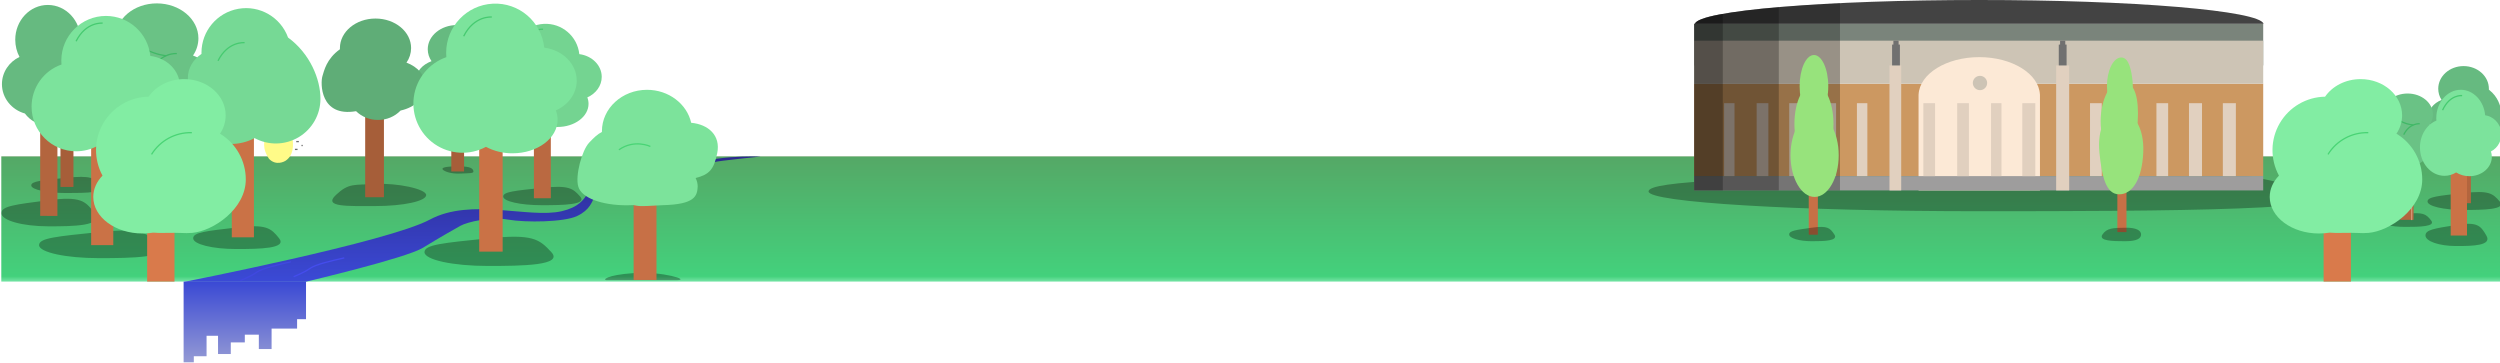
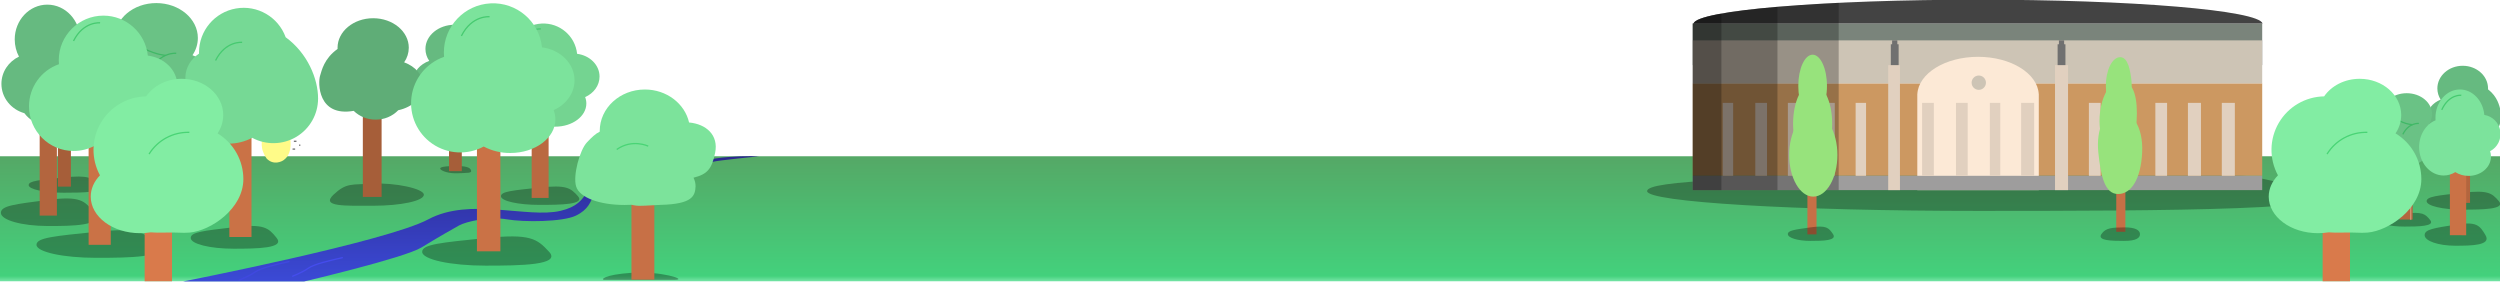
- <svg xmlns="http://www.w3.org/2000/svg" width="1919.839" height="278.238" viewBox="0 0 1919.839 278.238" version="1.1" id="svg191">
+ <svg xmlns="http://www.w3.org/2000/svg" width="1919.839" height="216" viewBox="0 0 1919.839 216" version="1.1" id="svg191">
  <defs id="defs23">
    <linearGradient id="linear-gradient" x1="214.663" x2="214.663" y2="429.325" gradientUnits="userSpaceOnUse" gradientTransform="scale(4.472136,0.2236068)" y1="0">
      <stop offset="0" stop-color="#0f7212" id="stop2" />
      <stop offset="0" stop-color="#55a866" id="stop4" />
      <stop offset="0.958" stop-color="#43d17c" id="stop6" />
      <stop offset="1" stop-color="#76e4a6" id="stop8" />
    </linearGradient>
    <linearGradient id="linear-gradient-2" x1="3019.152" x2="3019.152" y2="694.95" gradientUnits="userSpaceOnUse" gradientTransform="scale(2.143949,0.4664291)" y1="488.628">
      <stop offset="0" stop-color="#2c288e" id="stop11" />
      <stop offset="1" stop-color="#3b4ad6" id="stop13" />
    </linearGradient>
    <linearGradient id="linear-gradient-3" x1="-4760.776" x2="-4760.776" y2="76.341" gradientUnits="userSpaceOnUse" gradientTransform="matrix(1.231312,0,0,0.8121419,6025,325)" y1="0">
      <stop offset="0" stop-color="#3a49d4" id="stop16" />
      <stop offset="0.732" stop-color="#7c84d4" id="stop18" />
      <stop offset="1" stop-color="#949ad4" id="stop20" />
    </linearGradient>
  </defs>
-   <g id="header-image" transform="translate(25,-108.763)">
-     <g id="header-background" transform="translate(-24)">
+   <g id="header-image" transform="translate(25,-171.001)">
+     <g id="header-background" transform="matrix(1.00029,0,0,1,-25.19986,62)">
      <rect id="grass" width="1920" height="96" transform="translate(0,229)" x="0" y="0" style="fill:url(#linear-gradient)" />
      <g id="River" transform="translate(139.872,228.91)">
        <path id="Path_360" data-name="Path 360" d="m 6694.079,228 c 0,0 -43.613,-1.681 -55.99,9.517 -12.377,11.198 -41.256,-2.947 -60.706,3.536 -19.45,6.483 -10.609,22.985 -35.952,28.879 -25.343,5.894 -69.545,-10.609 -101.372,6.483 -31.827,17.092 -188.324,47.73 -188.324,47.73 h 92.944 c 0,0 76.951,-18.058 90.1,-26.106 13.149,-8.048 23.554,-13.962 28.858,-16.909 5.304,-2.947 22.985,-7.072 36.541,-4.715 13.556,2.357 43,2.006 53,-2.756 10,-4.762 11.429,-10.953 13.81,-15.874 a 35,35 0 0 1 10.4,-12.223 c 3.333,-2.222 8.791,-4.42 21.668,-2.857 12.877,1.563 29.05,2.812 33.175,2.222 4.125,-0.59 9.176,-2.792 11.271,-6.349 2.095,-3.557 12.223,-5.4 15.22,-6.366 2.997,-0.966 35.357,-4.212 35.357,-4.212 z" transform="translate(-6250.872,-227.91)" style="fill:url(#linear-gradient-2)" />
        <path id="Path_361" data-name="Path 361" d="m 6505.074,273.9 c -9.389,2.146 -21.461,4.829 -26.021,8.048 -4.56,3.219 -12.072,6.17 -12.072,6.17" transform="translate(-6422.975,-192.91)" style="fill:none;stroke:#4048e0;stroke-width:1;stroke-linecap:round" />
        <path id="Path_362" data-name="Path 362" d="m 6505.074,273.9 c -9.389,2.146 -21.461,4.829 -26.021,8.048 -4.56,3.219 -12.072,6.17 -12.072,6.17" transform="translate(-6381.975,-195.91)" style="fill:none;stroke:#444ced;stroke-width:1;stroke-linecap:round" />
      </g>
    </g>
-     <g id="header-house" transform="translate(-24)">
+     <g id="header-house" transform="matrix(1.000707,0,0,1,-26,62)">
      <path id="tree-shadow" d="M 254.441,0.62 C 433.467,-4.436 459.919,1.214 508.882,15.809 557.845,30.404 394.966,31 254.441,31 113.916,31 0,24.2 0,15.809 0,7.418 75.416,5.676 254.441,0.62 Z" transform="translate(1264.974,239.971)" style="opacity:0.31" />
      <g id="Parliament_w_shade" data-name="Parliament w shade" transform="translate(-294,-13)">
        <g id="Parliament" transform="translate(608.495,-255.238)">
          <rect id="Rectangle_180" data-name="Rectangle 180" width="437" height="32" transform="translate(985.505,395.238)" x="0" y="0" style="fill:#7a847b" />
          <rect id="Rectangle_169" data-name="Rectangle 169" width="437" height="71" transform="translate(985.505,441.238)" x="0" y="0" style="fill:#cc9861" />
          <rect id="Rectangle_179" data-name="Rectangle 179" width="437" height="33" transform="translate(985.505,408.238)" x="0" y="0" style="fill:#cdc4b5" />
          <path id="Union_6" data-name="Union 6" d="M 0,102.367 V 28.662 H 0.028 C 0.877,12.742 21.409,0 46.613,0 71.817,0 92.35,12.742 93.2,28.662 h 0.028 v 73.705 z" transform="translate(1157.83,420.871)" style="fill:#fce9d6" />
          <path id="Subtraction_5" data-name="Subtraction 5" d="M 436.733,18.276 H 0 C 0.769,15.794 7.078,13.395 18.754,11.144 30.054,8.965 45.898,7.012 65.854,5.338 106.88,1.9 161.043,0 218.368,0 c 57.325,0 111.489,1.9 152.509,5.338 19.962,1.674 35.811,3.628 47.1,5.806 11.67,2.25 17.979,4.649 18.753,7.129 v 0 0 z" transform="translate(986.076,377.001)" style="fill:#434343" />
          <rect id="Rectangle_178" data-name="Rectangle 178" width="437" height="11" transform="translate(985.505,512.238)" x="0" y="0" style="fill:#9e9d9d" />
          <rect id="Rectangle_174" data-name="Rectangle 174" width="9" height="96" transform="translate(1135.505,427.238)" x="0" y="0" style="fill:#e1d0bf" />
          <rect id="Rectangle_174-2" data-name="Rectangle 174" width="10" height="96" transform="translate(1263.505,427.238)" x="0" y="0" style="fill:#e1d0bf" />
          <g id="Group_83" data-name="Group 83" transform="translate(1008.352,456.182)">
            <rect id="Rectangle_174-3" data-name="Rectangle 174" width="8" height="56" transform="translate(0.153,0.056)" x="0" y="0" style="fill:#e1d0bf" />
            <rect id="Rectangle_174-4" data-name="Rectangle 174" width="9" height="56" transform="translate(25.153,0.056)" x="0" y="0" style="fill:#e1d0bf" />
            <rect id="Rectangle_174-5" data-name="Rectangle 174" width="10" height="56" transform="translate(50.153,0.056)" x="0" y="0" style="fill:#e1d0bf" />
            <rect id="Rectangle_174-6" data-name="Rectangle 174" width="10" height="56" transform="translate(76.153,0.056)" x="0" y="0" style="fill:#e1d0bf" />
            <rect id="Rectangle_174-7" data-name="Rectangle 174" width="8" height="56" transform="translate(102.153,0.056)" x="0" y="0" style="fill:#e1d0bf" />
            <rect id="Rectangle_174-8" data-name="Rectangle 174" width="9" height="56" transform="translate(153.153,0.056)" x="0" y="0" style="fill:#e1d0bf" />
            <rect id="Rectangle_174-9" data-name="Rectangle 174" width="9" height="56" transform="translate(179.153,0.056)" x="0" y="0" style="fill:#e1d0bf" />
            <rect id="Rectangle_174-10" data-name="Rectangle 174" width="8" height="56" transform="translate(205.153,0.056)" x="0" y="0" style="fill:#e1d0bf" />
            <rect id="Rectangle_174-11" data-name="Rectangle 174" width="10" height="56" transform="translate(229.153,0.056)" x="0" y="0" style="fill:#e1d0bf" />
            <rect id="Rectangle_174-12" data-name="Rectangle 174" width="9" height="56" transform="translate(281.153,0.056)" x="0" y="0" style="fill:#e1d0bf" />
            <rect id="Rectangle_174-13" data-name="Rectangle 174" width="8" height="56" transform="translate(307.153,0.056)" x="0" y="0" style="fill:#e1d0bf" />
            <rect id="Rectangle_174-14" data-name="Rectangle 174" width="9" height="56" transform="translate(332.153,0.056)" x="0" y="0" style="fill:#e1d0bf" />
            <rect id="Rectangle_174-15" data-name="Rectangle 174" width="10" height="56" transform="translate(357.153,0.056)" x="0" y="0" style="fill:#e1d0bf" />
            <rect id="Rectangle_174-16" data-name="Rectangle 174" width="10" height="56" transform="translate(383.153,0.056)" x="0" y="0" style="fill:#e1d0bf" />
          </g>
          <circle id="Ellipse_75" data-name="Ellipse 75" cx="5.5" cy="5.5" r="5.5" transform="translate(1199.505,435.238)" style="fill:#cdc4b5" />
          <g id="Group_81" data-name="Group 81" transform="translate(1137.742,407.949)">
            <g id="Group_85" data-name="Group 85" transform="translate(-0.237,0.289)">
              <rect id="Rectangle_176" data-name="Rectangle 176" width="6" height="16" transform="translate(0,3)" x="0" y="0" style="fill:#707070" />
              <rect id="Rectangle_177" data-name="Rectangle 177" width="4" height="6" transform="translate(1)" x="0" y="0" style="fill:#707070" />
            </g>
          </g>
          <g id="Group_82" data-name="Group 82" transform="translate(1265.988,407.949)">
            <rect id="Rectangle_176-2" data-name="Rectangle 176" width="6" height="16" transform="translate(-0.482,3.289)" x="0" y="0" style="fill:#707070" />
            <rect id="Rectangle_177-2" data-name="Rectangle 177" width="4" height="7" transform="translate(0.518,0.289)" x="0" y="0" style="fill:#707070" />
          </g>
        </g>
        <g id="Shade">
          <path id="Intersection_2" data-name="Intersection 2" d="M -5970,150 V 22 h 0.584 c 0.823,-2.469 7.126,-4.854 18.74,-7.093 11.3,-2.178 27.143,-4.132 47.1,-5.807 13.826,-1.16 29.142,-2.144 45.571,-2.939 V 139 v 0 11 z m 99,-11 z m -26,0 z m -25,0 z" transform="translate(7564,118)" style="opacity:0.26" />
          <path id="Intersection_4" data-name="Intersection 4" d="M -5909,176 V 48 h 0.585 c 0.823,-2.469 7.126,-4.854 18.739,-7.093 11.024,-2.126 26.386,-4.038 45.676,-5.686 V 165 v 0 11 z m 48,-11 z" transform="translate(7503,92)" style="opacity:0.26" />
          <path id="Intersection_7" data-name="Intersection 7" d="M -5930,182 V 54 h 0.586 c 0.822,-2.469 7.125,-4.854 18.739,-7.093 q 1.3,-0.25 2.676,-0.5 V 182 Z" transform="translate(7524,86)" style="opacity:0.26" />
        </g>
      </g>
    </g>
-     <g id="header-middleground4" transform="translate(-24)">
+     <g id="header-middleground4" transform="matrix(1.000707,0,0,1,-26,62)">
      <g id="Tree" transform="translate(23.527,157.374)">
        <path id="tree-shadow-2" data-name="tree-shadow" d="m 26.958,-0.495 c 18.967,-1.951 21.77,0.229 26.958,5.86 5.188,5.631 -12.069,5.86 -26.958,5.86 C 12.069,11.225 0,8.6 0,5.366 0,2.132 7.99,1.456 26.958,-0.495 Z" transform="translate(-0.527,88.4)" style="opacity:0.31" />
        <rect id="Rectangle_142" data-name="Rectangle 142" width="9.963" height="48.055" transform="translate(21.913,46.883)" x="0" y="0" style="fill:#a65e39" />
        <path id="Union_5" data-name="Union 5" d="M 18.285,4.641 C -0.92,1.326 -0.717,19.674 0.425,23.286 c 0.872,2.759 2.073,9.107 9.3,14.267 Q 9.71,37.863 9.71,38.176 c 0,8.663 8.465,15.686 18.909,15.686 10.444,0 18.909,-7.023 18.909,-15.686 a 13.615,13.615 0 0 0 -2.457,-7.738 c 6.023,-2.255 10.156,-6.9 10.156,-12.269 0,-6.253 -5.61,-11.529 -13.283,-13.184 A 16.387,16.387 0 0 0 29.948,0 16.462,16.462 0 0 0 18.285,4.641 Z" transform="rotate(180,27.504,26.931)" style="fill:#66ba80" />
      </g>
      <g id="Tree-2" data-name="Tree" transform="translate(318.527,128)">
        <path id="tree-shadow-3" data-name="tree-shadow" d="M 30.955,4.022 C 40.382,3.834 43.729,4.961 44.48,7.309 45.231,9.657 42.038,9.188 34.524,9.563 27.01,9.938 22.22,7.8 21.093,6.576 19.966,5.352 21.528,4.21 30.955,4.022 Z" transform="translate(-0.527,104.483)" style="opacity:0.31" />
        <rect id="Rectangle_142-2" data-name="Rectangle 142" width="9.8" height="56.917" transform="translate(27.052,55.53)" x="0" y="0" style="fill:#a65e39" />
        <path id="Union_5-2" data-name="Union 5" d="M 21.658,5.5 C -1.09,1.57 -0.849,23.3 0.5,27.58 c 1.033,3.268 2.455,10.787 11.015,16.9 q -0.017,0.368 -0.017,0.738 C 11.5,55.477 21.527,63.8 33.9,63.8 46.273,63.8 56.3,55.482 56.3,45.221 A 16.126,16.126 0 0 0 53.39,36.056 C 60.524,33.385 65.419,27.881 65.419,21.524 65.419,14.118 58.774,7.869 49.687,5.909 A 19.409,19.409 0 0 0 35.471,0 19.5,19.5 0 0 0 21.658,5.5 Z" transform="rotate(180,32.625,31.898)" style="fill:#66ba80" />
      </g>
      <g id="Tree-3" data-name="Tree" transform="matrix(0.9272479,0,0,1,1863.666,159.516)">
        <path id="tree-shadow-4" data-name="tree-shadow" d="m 29.9,-0.418 c 21.035,-2.163 24.143,0.254 29.9,6.5 5.757,6.246 -13.385,6.5 -29.9,6.5 C 13.385,12.582 0,9.67 0,6.081 0,2.492 8.861,1.745 29.9,-0.418 Z" transform="translate(-0.527,97.904)" style="opacity:0.31" />
        <rect id="Rectangle_142-3" data-name="Rectangle 142" width="11.048" height="53.292" transform="translate(24.359,51.993)" x="0" y="0" style="fill:#b3653e" />
        <path id="Union_5-3" data-name="Union 5" d="M 20.278,5.146 C -1.02,1.47 -0.8,21.818 0.471,25.823 c 0.967,3.06 2.3,10.1 10.313,15.822 q -0.016,0.344 -0.016,0.691 c 0,9.607 9.388,17.4 20.97,17.4 11.582,0 20.97,-7.789 20.97,-17.4 a 15.1,15.1 0 0 0 -2.725,-8.581 c 6.68,-2.5 11.263,-7.654 11.263,-13.606 0,-6.934 -6.221,-12.786 -14.73,-14.621 A 18.173,18.173 0 0 0 33.212,0 18.257,18.257 0 0 0 20.278,5.146 Z" transform="rotate(180,30.5305,29.866)" style="fill:#66ba80" />
      </g>
      <g id="Tree-4" data-name="Tree" transform="translate(1745.932,67.575)">
        <path id="tree-shadow-5" data-name="tree-shadow" d="M 19.875,-0.6 C 33.859,-2.255 35.925,-0.405 39.75,4.374 43.575,9.153 30.85,9.348 19.875,9.348 8.9,9.348 0,7.12 0,4.373 0,1.626 5.891,1.055 19.875,-0.6 Z" transform="translate(80.254,206.079)" style="opacity:0.31" />
        <g id="Tree-5" data-name="Tree" transform="translate(72.527,112.999)">
          <rect id="Rectangle_142-4" data-name="Rectangle 142" width="10.243" height="49.405" transform="translate(23.782,47.598)" x="0" y="0" style="fill:#b3653e" />
          <line id="Line_6" data-name="Line 6" y1="44.585" transform="translate(32.519,52.117)" x1="0" x2="0" y2="0" style="fill:none;stroke:#d49374;stroke-width:1;stroke-linecap:square" />
          <path id="Union_5-4" data-name="Union 5" d="M 18.8,50.6 C -0.946,54.013 -0.737,35.149 0.437,31.436 1.333,28.6 2.568,22.073 10,16.768 Q 9.985,16.449 9.985,16.127 C 9.982,7.221 18.686,0 29.423,0 40.16,0 48.863,7.221 48.863,16.127 a 14,14 0 0 1 -2.526,7.955 c 6.193,2.318 10.441,7.096 10.441,12.618 0,6.429 -5.768,11.853 -13.656,13.554 A 16.847,16.847 0 0 1 30.79,55.376 16.925,16.925 0 0 1 18.8,50.6 Z" style="fill:#6ac285" />
          <g id="Group_79" data-name="Group 79" transform="translate(23.782,21.148)">
            <path id="Path_355" data-name="Path 355" d="m 6134.416,152.909 c 4.6,-9.2 12.291,-8.39 12.291,-8.39" transform="translate(-6131.755,-142.452)" style="fill:none;stroke:#40b866;stroke-width:1" />
            <path id="Path_357" data-name="Path 357" d="m 144,163.1 a 27.457,27.457 0 0 0 10.006,3.041" transform="translate(-144,-163.1)" style="fill:none;stroke:#40b866;stroke-width:1" />
          </g>
        </g>
      </g>
    </g>
-     <g id="header-middleground3" transform="translate(-24)">
+     <g id="header-middleground3" transform="matrix(1.000707,0,0,1,-26,62)">
      <g id="Tree-6" data-name="Tree" transform="translate(246,122.999)">
        <path id="tree-shadow-6" data-name="tree-shadow" d="M 40.326,-0.183 C 23.88,0.76 19.9,-1.117 9.936,8.288 c -9.964,9.405 8.871,8.471 30.39,8.471 21.519,0 38.965,-3.792 38.965,-8.471 0,-4.679 -22.519,-9.413 -38.965,-8.471 z" transform="translate(0.981,127.242)" style="opacity:0.31" />
        <rect id="Rectangle_142-5" data-name="Rectangle 142" width="14.4" height="69.459" transform="translate(33.436,67.765)" x="0" y="0" style="fill:#a65e39" />
        <path id="Union_5-5" data-name="Union 5" d="M 26.43,71.145 C -1.33,75.936 -1.036,49.416 0.614,44.2 c 1.26,-3.988 3,-13.163 13.442,-20.622 q -0.021,-0.449 -0.021,-0.9 C 14.035,10.151 26.271,0 41.366,0 56.461,0 68.7,10.151 68.7,22.673 a 19.679,19.679 0 0 1 -3.552,11.184 c 8.706,3.26 14.679,9.976 14.679,17.734 0,9.038 -8.109,16.664 -19.2,19.056 A 23.685,23.685 0 0 1 43.289,77.853 23.8,23.8 0 0 1 26.43,71.145 Z" style="fill:#5fad77" />
      </g>
      <g id="Tree-7" data-name="Tree" transform="translate(351.324,6)">
        <path id="tree-shadow-7" data-name="tree-shadow" d="M 29.542,-0.4 C 50.328,-2.614 53.4,-0.14 59.084,6.25 64.768,12.64 45.857,12.9 29.542,12.9 13.227,12.9 0,9.923 0,6.25 0,2.577 8.756,1.813 29.542,-0.4 Z" transform="translate(34.12,247.443)" style="opacity:0.31" />
        <g id="Tree-8" data-name="Tree" transform="translate(23.251,121)">
          <path id="Path_364" data-name="Path 364" d="M 0,0 H 13 V 63 H 0 Z" transform="translate(34.424,71)" style="fill:#ba6941" />
          <path id="Union_5-6" data-name="Union 5" d="m 38.438,75.858 a 26.047,26.047 0 1 1 -20.976,-47.5 q -0.1,-1.143 -0.1,-2.314 A 26.043,26.043 0 0 1 69.3,23.33 c 9.733,1.233 17.211,8.584 17.211,17.468 0,6.889 -4.5,12.856 -11.054,15.763 a 13.632,13.632 0 0 1 0.926,4.925 c 0,9.828 -10.687,17.795 -23.871,17.795 A 29.531,29.531 0 0 1 38.438,75.858 Z" style="fill:#74d491" />
          <path id="Path_355-2" data-name="Path 355" d="m 6134.416,155.107 c 5.8,-11.6 15.5,-10.582 15.5,-10.582" transform="translate(-6108.452,-140.321)" style="fill:none;stroke:#46ca70;stroke-width:1" />
        </g>
      </g>
      <g id="Thin_tree" data-name="Thin tree" transform="translate(94,-181.693)">
        <rect id="Rectangle_181" data-name="Rectangle 181" width="7" height="77" transform="translate(1294,393.693)" x="0" y="0" style="fill:#c77046" />
        <g id="Group_84" data-name="Group 84">
          <ellipse id="Ellipse_76" data-name="Ellipse 76" cx="18.5" cy="32" rx="18.5" ry="32" transform="translate(1280,377.693)" style="fill:#97e37c" />
          <ellipse id="Ellipse_77" data-name="Ellipse 77" cx="15" cy="31" rx="15" ry="31" transform="translate(1283,354.693)" style="fill:#97e37c" />
          <ellipse id="Ellipse_78" data-name="Ellipse 78" cx="11" cy="24" rx="11" ry="24" transform="translate(1287,332.693)" style="fill:#97e37c" />
        </g>
      </g>
      <g id="Thin_tree-2" data-name="Thin tree" transform="translate(1609,149)">
        <rect id="Rectangle_181-2" data-name="Rectangle 181" width="7" height="77" transform="translate(16,61)" x="0" y="0" style="fill:#c77046" />
        <g id="Group_84-2" data-name="Group 84">
          <path id="Path_369" data-name="Path 369" d="M 15.377,0 C 5.159,0 -1.591,13.933 0.23,32 2.051,50.067 5.16,64 15.377,64 25.594,64 32.932,52.342 33.877,32 34.822,11.658 25.594,0 15.377,0 Z" transform="translate(2,45)" style="fill:#97e37c" />
          <path id="Path_370" data-name="Path 370" d="M 15,0 C 23.284,0 27.827,7.978 27.827,25.1 27.827,42.222 23.284,50.133 15,50.133 6.716,50.133 -0.849,48.121 -0.849,31 -0.849,13.879 6.716,0 15,0 Z" transform="translate(4,22)" style="fill:#97e37c" />
          <path id="Path_371" data-name="Path 371" d="m 11,0 c 6.075,0 7.82,10.235 8.73,18.6 C 20.64,26.965 17.075,44.1 11,44.1 4.925,44.1 0,34.225 0,22.048 0,9.871 4.925,0 11,0 Z" transform="translate(8,3.904)" style="fill:#97e37c" />
        </g>
      </g>
      <path id="tree-shadow-8" data-name="tree-shadow" d="m 17.34,-0.575 c 12.2,-1.727 14,0.2 17.34,5.19 3.34,4.99 -7.763,5.19 -17.34,5.19 C 7.763,9.805 0,7.482 0,4.615 0,1.748 5.14,1.153 17.34,-0.575 Z" transform="translate(1372.974,284.195)" style="opacity:0.31" />
      <path id="tree-shadow-9" data-name="tree-shadow" d="m 17.946,-0.575 c -9.007,0.145 -14,0.2 -17.34,5.19 -3.34,4.99 7.763,5.19 17.34,5.19 9.577,0 12.284,-2.323 12.284,-5.19 0,-2.867 -3.277,-5.335 -12.284,-5.19 z" transform="translate(1612.974,284.195)" style="opacity:0.31" />
    </g>
-     <g id="header-middleground2" transform="matrix(0.9873267,0.00194974,0,1,-24.31683,-1.871596)">
+     <g id="header-middleground2" transform="matrix(0.9872018,0.00194974,0,1,-24.71644,60.1284)">
      <g id="Tree-9" data-name="Tree">
        <path id="tree-shadow-10" data-name="tree-shadow" d="M 32.987,-0.208 C 56.2,-2.956 59.626,0.114 65.974,8.046 72.322,15.978 51.2,16.3 32.987,16.3 14.774,16.3 0,12.605 0,8.046 0,3.487 9.777,2.539 32.987,-0.208 Z" transform="translate(85.351,266.699)" style="opacity:0.31" />
        <g id="Tree-10" data-name="Tree" transform="translate(-32,-15)">
          <rect id="Rectangle_142-6" data-name="Rectangle 142" width="17" height="82" transform="translate(144,207)" x="0" y="0" style="fill:#b3653e" />
          <line id="Line_6-2" data-name="Line 6" y1="74" transform="translate(158.5,214.5)" x1="0" x2="0" y2="0" style="fill:none;stroke:#d49374;stroke-width:1;stroke-linecap:square" />
          <path id="Union_5-7" data-name="Union 5" d="m -5932.523,98.99 c -32.771,5.656 -32.425,-25.652 -30.477,-31.816 1.488,-4.708 3.537,-15.54 15.869,-24.345 q -0.025,-0.53 -0.025,-1.063 c 0,-14.782 14.445,-26.767 32.267,-26.767 17.822,0 32.266,11.984 32.266,26.767 a 23.232,23.232 0 0 1 -4.193,13.2 c 10.278,3.848 17.33,11.778 17.33,20.936 0,10.67 -9.573,19.673 -22.666,22.5 a 27.962,27.962 0 0 1 -20.469,8.507 28.091,28.091 0 0 1 -19.902,-7.919 z" transform="translate(6068.252,113)" style="fill:#6ac285" />
          <g id="Group_79-2" data-name="Group 79">
            <path id="Path_355-3" data-name="Path 355" d="m 6134.416,158.456 c 7.633,-15.266 20.4,-13.925 20.4,-13.925" transform="translate(-5986,22)" style="fill:none;stroke:#40b866;stroke-width:1" />
            <path id="Path_357-2" data-name="Path 357" d="m 144,163.1 c 9.7,4.782 16.607,5.048 16.607,5.048" style="fill:none;stroke:#40b866;stroke-width:1" />
          </g>
        </g>
      </g>
      <g id="Tree-11" data-name="Tree" transform="matrix(0.7879132,4.1351409e-4,0,1,0.8173455,114.3436)">
        <path id="tree-shadow-11" data-name="tree-shadow" d="M 46,0 C 78.366,-3.328 83.148,0.391 92,10 100.852,19.609 71.405,20 46,20 20.595,20 0,15.523 0,10 0,4.477 13.634,3.328 46,0 Z" transform="translate(-0.527,150.001)" style="opacity:0.31" />
        <rect id="Rectangle_142-7" data-name="Rectangle 142" width="17" height="82" transform="translate(37.765,80.001)" x="0" y="0" style="fill:#b3653e" />
        <path id="Union_5-8" data-name="Union 5" d="M 31.2,7.919 C -1.57,2.262 -1.224,33.571 0.725,39.734 c 1.488,4.708 3.537,15.54 15.869,24.345 q -0.025,0.53 -0.025,1.063 c 0,14.782 14.445,26.767 32.267,26.767 17.822,0 32.264,-11.984 32.264,-26.766 a 23.232,23.232 0 0 0 -4.193,-13.2 C 87.186,48.091 94.237,40.162 94.237,31 94.237,20.33 84.664,11.327 71.571,8.5 A 27.962,27.962 0 0 0 51.1,0 28.091,28.091 0 0 0 31.2,7.919 Z" transform="rotate(180,47.1185,45.955)" style="fill:#66ba80" />
      </g>
      <g id="Tree-12" data-name="Tree" transform="translate(1858.284,54.846)">
        <path id="tree-shadow-12" data-name="tree-shadow" d="M 23.69,-0.232 C 40.358,-2.915 42.821,0.084 47.38,7.831 51.939,15.578 36.774,15.893 23.69,15.893 10.606,15.893 0,12.283 0,7.831 0,3.379 7.022,2.452 23.69,-0.232 Z" transform="translate(27.541,225.107)" style="opacity:0.31" />
        <g id="Tree-13" data-name="Tree" transform="translate(23.251,121)">
          <rect id="Rectangle_142-8" data-name="Rectangle 142" width="12.684" height="66.109" transform="translate(23.913,45.829)" x="0" y="0" style="fill:#ca7246" />
          <path id="Union_5-9" data-name="Union 5" d="m 28.125,63.484 a 17.124,17.124 0 0 1 -9.07,2.623 C 8.531,66.107 0,56.35 0,44.314 0,34.793 5.338,26.7 12.777,23.73 Q 12.704,22.773 12.703,21.793 C 12.7,9.757 21.234,0 31.758,0 41.611,0 49.718,8.555 50.71,19.524 a 14.79,14.79 0 0 1 4.506,27.811 12.867,12.867 0 0 1 0.678,4.122 c 0,8.225 -7.82,14.892 -17.466,14.892 A 19.472,19.472 0 0 1 28.125,63.484 Z" style="fill:#7ce39c" />
          <path id="Path_355-4" data-name="Path 355" d="m 6134.416,155.752 c 5.7,-12.308 15.221,-11.226 15.221,-11.226" transform="translate(-6116.835,-140.066)" style="fill:none;stroke:#46ca70;stroke-width:1" />
        </g>
      </g>
    </g>
-     <g id="header-middleground" transform="translate(-24)">
+     <g id="header-middleground" transform="matrix(1.000707,0,0,1,-26,62)">
      <g id="Tree-14" data-name="Tree">
        <path id="tree-shadow-13" data-name="tree-shadow" d="M 46,0 C 78.366,-3.328 83.148,0.391 92,10 100.852,19.609 71.405,20 46,20 20.595,20 0,15.523 0,10 0,4.477 13.634,3.328 46,0 Z" transform="translate(29,287)" style="opacity:0.31" />
        <g id="Tree-15" data-name="Tree" transform="translate(-75,8)">
          <rect id="Rectangle_142-9" data-name="Rectangle 142" width="17" height="82" transform="translate(144,207)" x="0" y="0" style="fill:#ca7246" />
          <path id="Union_5-10" data-name="Union 5" d="m -5919.423,99.817 a 34.117,34.117 0 0 1 -16.311,4.124 34.266,34.266 0 0 1 -34.266,-34.267 34.281,34.281 0 0 1 22.977,-32.364 q -0.132,-1.5 -0.133,-3.045 A 34.266,34.266 0 0 1 -5912.89,0 a 34.271,34.271 0 0 1 34.083,30.7 c 12.807,1.623 22.646,11.3 22.646,22.985 0,9.064 -5.916,16.916 -14.544,20.742 a 17.938,17.938 0 0 1 1.219,6.481 c 0,12.932 -14.063,23.415 -31.41,23.415 a 38.861,38.861 0 0 1 -18.527,-4.506 z" transform="translate(6068.252,113)" style="fill:#7ce39c" />
          <path id="Path_355-5" data-name="Path 355" d="m 6134.416,158.456 c 7.633,-15.266 20.4,-13.925 20.4,-13.925" transform="translate(-6002,-26)" style="fill:none;stroke:#46ca70;stroke-width:1" />
        </g>
      </g>
      <g id="Beehive" transform="translate(-124.042,151)">
        <g id="Group_80" data-name="Group 80" transform="matrix(-0.07,-0.998,0.998,-0.07,315.356,89.525)">
          <path id="Intersection_1" data-name="Intersection 1" d="M 1.621,16.183 C 0.543,14.652 -2.292,7.9 3.688,2.987 A 22.119,22.119 0 0 1 9.014,0.67 C 22.48,-3.39 40.839,12.227 43.306,14.4 30.39,20.32 21.439,22.23 15.239,22.23 5.331,22.23 2.446,17.354 1.621,16.183 Z" transform="translate(5.138,11.89)" style="fill:#fffb88" />
          <g id="Group_35" data-name="Group 35" transform="matrix(0.891,-0.454,0.454,0.891,0,18.993)">
            <text id="Hum" transform="translate(9.14,8.318)" font-size="5" font-weight="600" letter-spacing="0.005em" style="font-weight:600;font-size:5px;font-family:Bahnschrift;letter-spacing:0.005em;opacity:0;fill:#9d9cb5">
              <tspan x="0" y="0" id="tspan144">Hum</tspan>
            </text>
            <path id="black_stripe" data-name="black stripe" d="M 39.987,28.563 C 1.144,27.446 0.386,13.5 0.05,11.158 -0.286,8.816 0.664,-2.265 15.53,0.416 30.396,3.097 39.987,28.563 39.987,28.563 Z" transform="translate(0,0.277)" style="fill:none" />
            <path id="yellow_stripe" data-name="yellow stripe" d="M 39.987,28.563 C 1.144,27.446 0.386,13.5 0.05,11.158 -0.286,8.816 0.664,-2.265 15.53,0.416 30.396,3.097 39.987,28.563 39.987,28.563 Z" transform="translate(0.925,0.092)" style="fill:none" />
            <path id="black_stripe-2" data-name="black stripe" d="M 39.987,28.563 C 1.144,27.446 0.386,13.5 0.05,11.158 -0.286,8.816 0.664,-2.265 15.53,0.416 30.396,3.097 39.987,28.563 39.987,28.563 Z" transform="translate(1.85)" style="fill:none" />
          </g>
        </g>
        <text id="Hum-2" data-name="Hum" transform="translate(322.042,67)" font-size="11" letter-spacing="0.035em" style="font-size:11px;font-family:Sniglet-Regular, Sniglet;letter-spacing:0.035em;opacity:0;fill:#2b2b2b">
          <tspan x="0" y="0" id="tspan152">Hum</tspan>
        </text>
      </g>
      <g id="Tree-16" data-name="Tree">
        <path id="tree-shadow-14" data-name="tree-shadow" d="M 32.987,-0.208 C 56.2,-2.956 59.626,0.114 65.974,8.046 72.322,15.978 51.2,16.3 32.987,16.3 14.774,16.3 0,12.605 0,8.046 0,3.487 9.777,2.539 32.987,-0.208 Z" transform="translate(147.351,283.699)" style="opacity:0.31" />
        <g id="Tree-17" data-name="Tree" transform="translate(33,2)">
          <rect id="Rectangle_142-10" data-name="Rectangle 142" width="17" height="82" transform="translate(144,207)" x="0" y="0" style="fill:#ca7246" />
          <path id="Union_5-11" data-name="Union 5" d="M 24.886,81.735 C 8.023,69.41 0,49.8 0,34.646 A 34.277,34.277 0 0 1 50.577,4.5 38.86,38.86 0 0 1 69.1,0 c 17.348,0 31.41,10.483 31.41,23.415 a 19.2,19.2 0 0 1 -4.762,12.4 21.5,21.5 0 0 1 6.088,14.822 c 0,7.556 -4.11,14.268 -10.475,18.509 q 0.012,0.453 0.012,0.908 a 34.272,34.272 0 0 1 -66.49,11.68 z" transform="rotate(180,106.0455,108.6605)" style="fill:#76d995" />
          <path id="Path_355-6" data-name="Path 355" d="m 6134.416,158.456 c 7.633,-15.266 20.4,-13.925 20.4,-13.925" transform="translate(-6001,-5)" style="fill:none;stroke:#46ca70;stroke-width:1" />
        </g>
      </g>
      <g id="Bees">
        <line id="Line_7" data-name="Line 7" x2="1" transform="translate(230.5,220.5)" x1="0" y1="0" y2="0" style="fill:none;stroke:#707070;stroke-width:1" />
        <line id="Line_8" data-name="Line 8" x2="2" transform="translate(225.5,223.5)" x1="0" y1="0" y2="0" style="fill:none;stroke:#707070;stroke-width:1" />
        <line id="Line_9" data-name="Line 9" x2="2" transform="translate(226.5,217.5)" x1="0" y1="0" y2="0" style="fill:none;stroke:#707070;stroke-width:1" />
      </g>
    </g>
-     <g id="header-foreground2" transform="translate(-24)">
+     <g id="header-foreground2" transform="matrix(1.000707,0,0,1,-26,62)">
      <g id="Tree-18" data-name="Tree" transform="translate(295.634,-5.001)">
        <path id="tree-shadow-15" data-name="tree-shadow" d="M 48.721,0.071 C 83,-3.455 88.066,0.485 97.441,10.662 106.816,20.839 75.628,21.254 48.721,21.254 21.814,21.254 0,16.512 0,10.662 0,4.812 14.441,3.6 48.721,0.071 Z" transform="translate(29.34,296.747)" style="opacity:0.31" />
        <g id="Tree-19" data-name="Tree" transform="translate(23.251,121)">
          <rect id="Rectangle_142-11" data-name="Rectangle 142" width="18" height="86" transform="translate(48.115,100.001)" x="0" y="0" style="fill:#ca7246" />
          <path id="Union_5-12" data-name="Union 5" d="M 55.731,109.987 A 37.766,37.766 0 1 1 25.318,41.112 q -0.146,-1.657 -0.147,-3.355 a 37.759,37.759 0 0 1 75.313,-3.931 c 14.111,1.788 24.954,12.446 24.954,25.327 0,9.988 -6.519,18.639 -16.027,22.855 a 19.758,19.758 0 0 1 1.343,7.141 c 0,14.25 -15.5,25.8 -34.611,25.8 a 42.819,42.819 0 0 1 -20.412,-4.962 z" transform="translate(-2.433,-4.459)" style="fill:#7ce39c" />
          <path id="Path_355-7" data-name="Path 355" d="m 6134.416,159.282 c 8.084,-16.169 21.605,-14.748 21.605,-14.748" transform="translate(-6098.231,-138.675)" style="fill:none;stroke:#46ca70;stroke-width:1" />
        </g>
      </g>
    </g>
-     <g id="header-foreground" transform="translate(-24)">
+     <g id="header-foreground" transform="matrix(1.000707,0,0,1,-26,62)">
      <g id="Tree-20" data-name="Tree" transform="translate(-43,50)">
        <path id="Subtraction_4" data-name="Subtraction 4" d="m -5929,49 h -21 V 0 h 21 z" transform="translate(6105,226)" style="fill:#d97a4b" />
        <path id="Union_5-13" data-name="Union 5" d="m 15.377,96.995 c 0,-6.106 2.626,-11.757 7.086,-16.364 A 41.061,41.061 0 0 1 57.887,20.009 C 63.462,11.923 73.6,6.516 85.191,6.516 c 17.593,0 31.856,12.466 31.856,27.843 A 25.113,25.113 0 0 1 112.689,48.425 41.021,41.021 0 0 1 132.5,83.53 c 0,22.688 -24.837,39.637 -41.252,41.081 a 60.733,60.733 0 0 1 -8.407,0.054 c -2.675,-0.092 -6.171,-0.184 -11.807,-0.054 a 82.221,82.221 0 0 1 -9.67,-0.2 50.636,50.636 0 0 1 -8.177,0.658 C 32.307,125.067 15.377,112.5 15.377,96.995 Z" transform="translate(98.251,113)" style="fill:#82eda3" />
        <path id="Path_355-8" data-name="Path 355" d="m 6134.415,161.231 a 35.243,35.243 0 0 1 30.941,-16.694" transform="translate(-5976.034,16.094)" style="fill:none;stroke:#49d475;stroke-width:1" />
      </g>
      <g id="Tree-21" data-name="Tree" transform="translate(426.324,62.612)">
        <path id="tree-shadow-16" data-name="tree-shadow" d="M 30.9,-0.48 C 52.639,-1.968 74.953,4.961 63.61,4.961 H 30.3 c -17.064,0 -17.846,0.046 -20.591,0 C 6.964,4.915 9.158,1.008 30.9,-0.48 Z" transform="translate(28.618,256.338)" style="opacity:0.31" />
        <g id="Tree-22" data-name="Tree" transform="translate(23.251,121)">
          <path id="Path_364-2" data-name="Path 364" d="M 0,0 H 17.565 V 70.256 H 0 Z" transform="translate(36.002,69.888)" style="fill:#c77046" />
          <path id="Union_5-14" data-name="Union 5" d="M 47.314,93.594 47.1,93.528 c -1.689,0.1 -3.485,0.151 -5.393,0.151 -19.131,0 -34.662,-5.607 -37.211,-14.272 -2.549,-8.156 2.72,-27.934 8.331,-33.835 3.619,-3.81 6.373,-6.514 9.794,-8.208 0,-0.177 0,-0.356 0,-0.534 C 22.617,19.25 38.125,5 57.256,5 73.96,5 87.9,15.863 91.172,30.32 c 13.135,1.212 22.8,9.685 19.994,23.328 -2.557,12.447 -6,16.431 -16.6,19.086 a 14.325,14.325 0 0 1 1.6,6.569 C 95.817,86.62 94,93 69.381,93.594 c -4.971,0.12 -10.661,0.705 -15.4,0.705 a 24.294,24.294 0 0 1 -6.667,-0.705 z" transform="translate(-10.962,-10.88)" style="fill:#7ce39b" />
          <path id="Path_355-9" data-name="Path 355" d="m 6134.416,155.593 c 8.094,-12.134 21.632,-11.068 21.632,-11.068" transform="rotate(21,3390.888,-16384.633)" style="fill:none;stroke:#49d475;stroke-width:1" />
        </g>
      </g>
      <g id="Tree-23" data-name="Tree" transform="translate(1628.371,50)">
        <path id="Subtraction_4-2" data-name="Subtraction 4" d="m -5929,49 h -21 V 0 h 21 z" transform="translate(6105,226)" style="fill:#d97a4b" />
        <path id="Union_5-15" data-name="Union 5" d="m 15.377,96.995 c 0,-6.106 2.626,-11.757 7.086,-16.364 A 41.061,41.061 0 0 1 57.887,20.009 C 63.462,11.923 73.6,6.516 85.191,6.516 c 17.593,0 31.856,12.466 31.856,27.843 A 25.113,25.113 0 0 1 112.689,48.425 41.021,41.021 0 0 1 132.5,83.53 c 0,22.688 -24.837,39.637 -41.252,41.081 a 60.733,60.733 0 0 1 -8.407,0.054 c -2.675,-0.092 -6.171,-0.184 -11.807,-0.054 a 82.221,82.221 0 0 1 -9.67,-0.2 50.636,50.636 0 0 1 -8.177,0.658 C 32.307,125.067 15.377,112.5 15.377,96.995 Z" transform="translate(98.251,113)" style="fill:#82eda3" />
        <path id="Path_355-10" data-name="Path 355" d="m 6134.415,161.231 a 35.243,35.243 0 0 1 30.941,-16.694" transform="translate(-5976.034,16.094)" style="fill:none;stroke:#49d475;stroke-width:1" />
      </g>
    </g>
-     <path id="header-waterfall" d="M 123.833,387 H 116 v -62 h 94 v 28.877 h -6.854 v 7.223 h -19.584 v 15.709 H 173.77 V 365.768 H 163 v 5.945 h -10.771 v 8.918 h -9.791 v -14.014 h -8.812 v 15.713 h -9.792 V 387 Z" style="fill:url(#linear-gradient-3)" />
  </g>
</svg>
